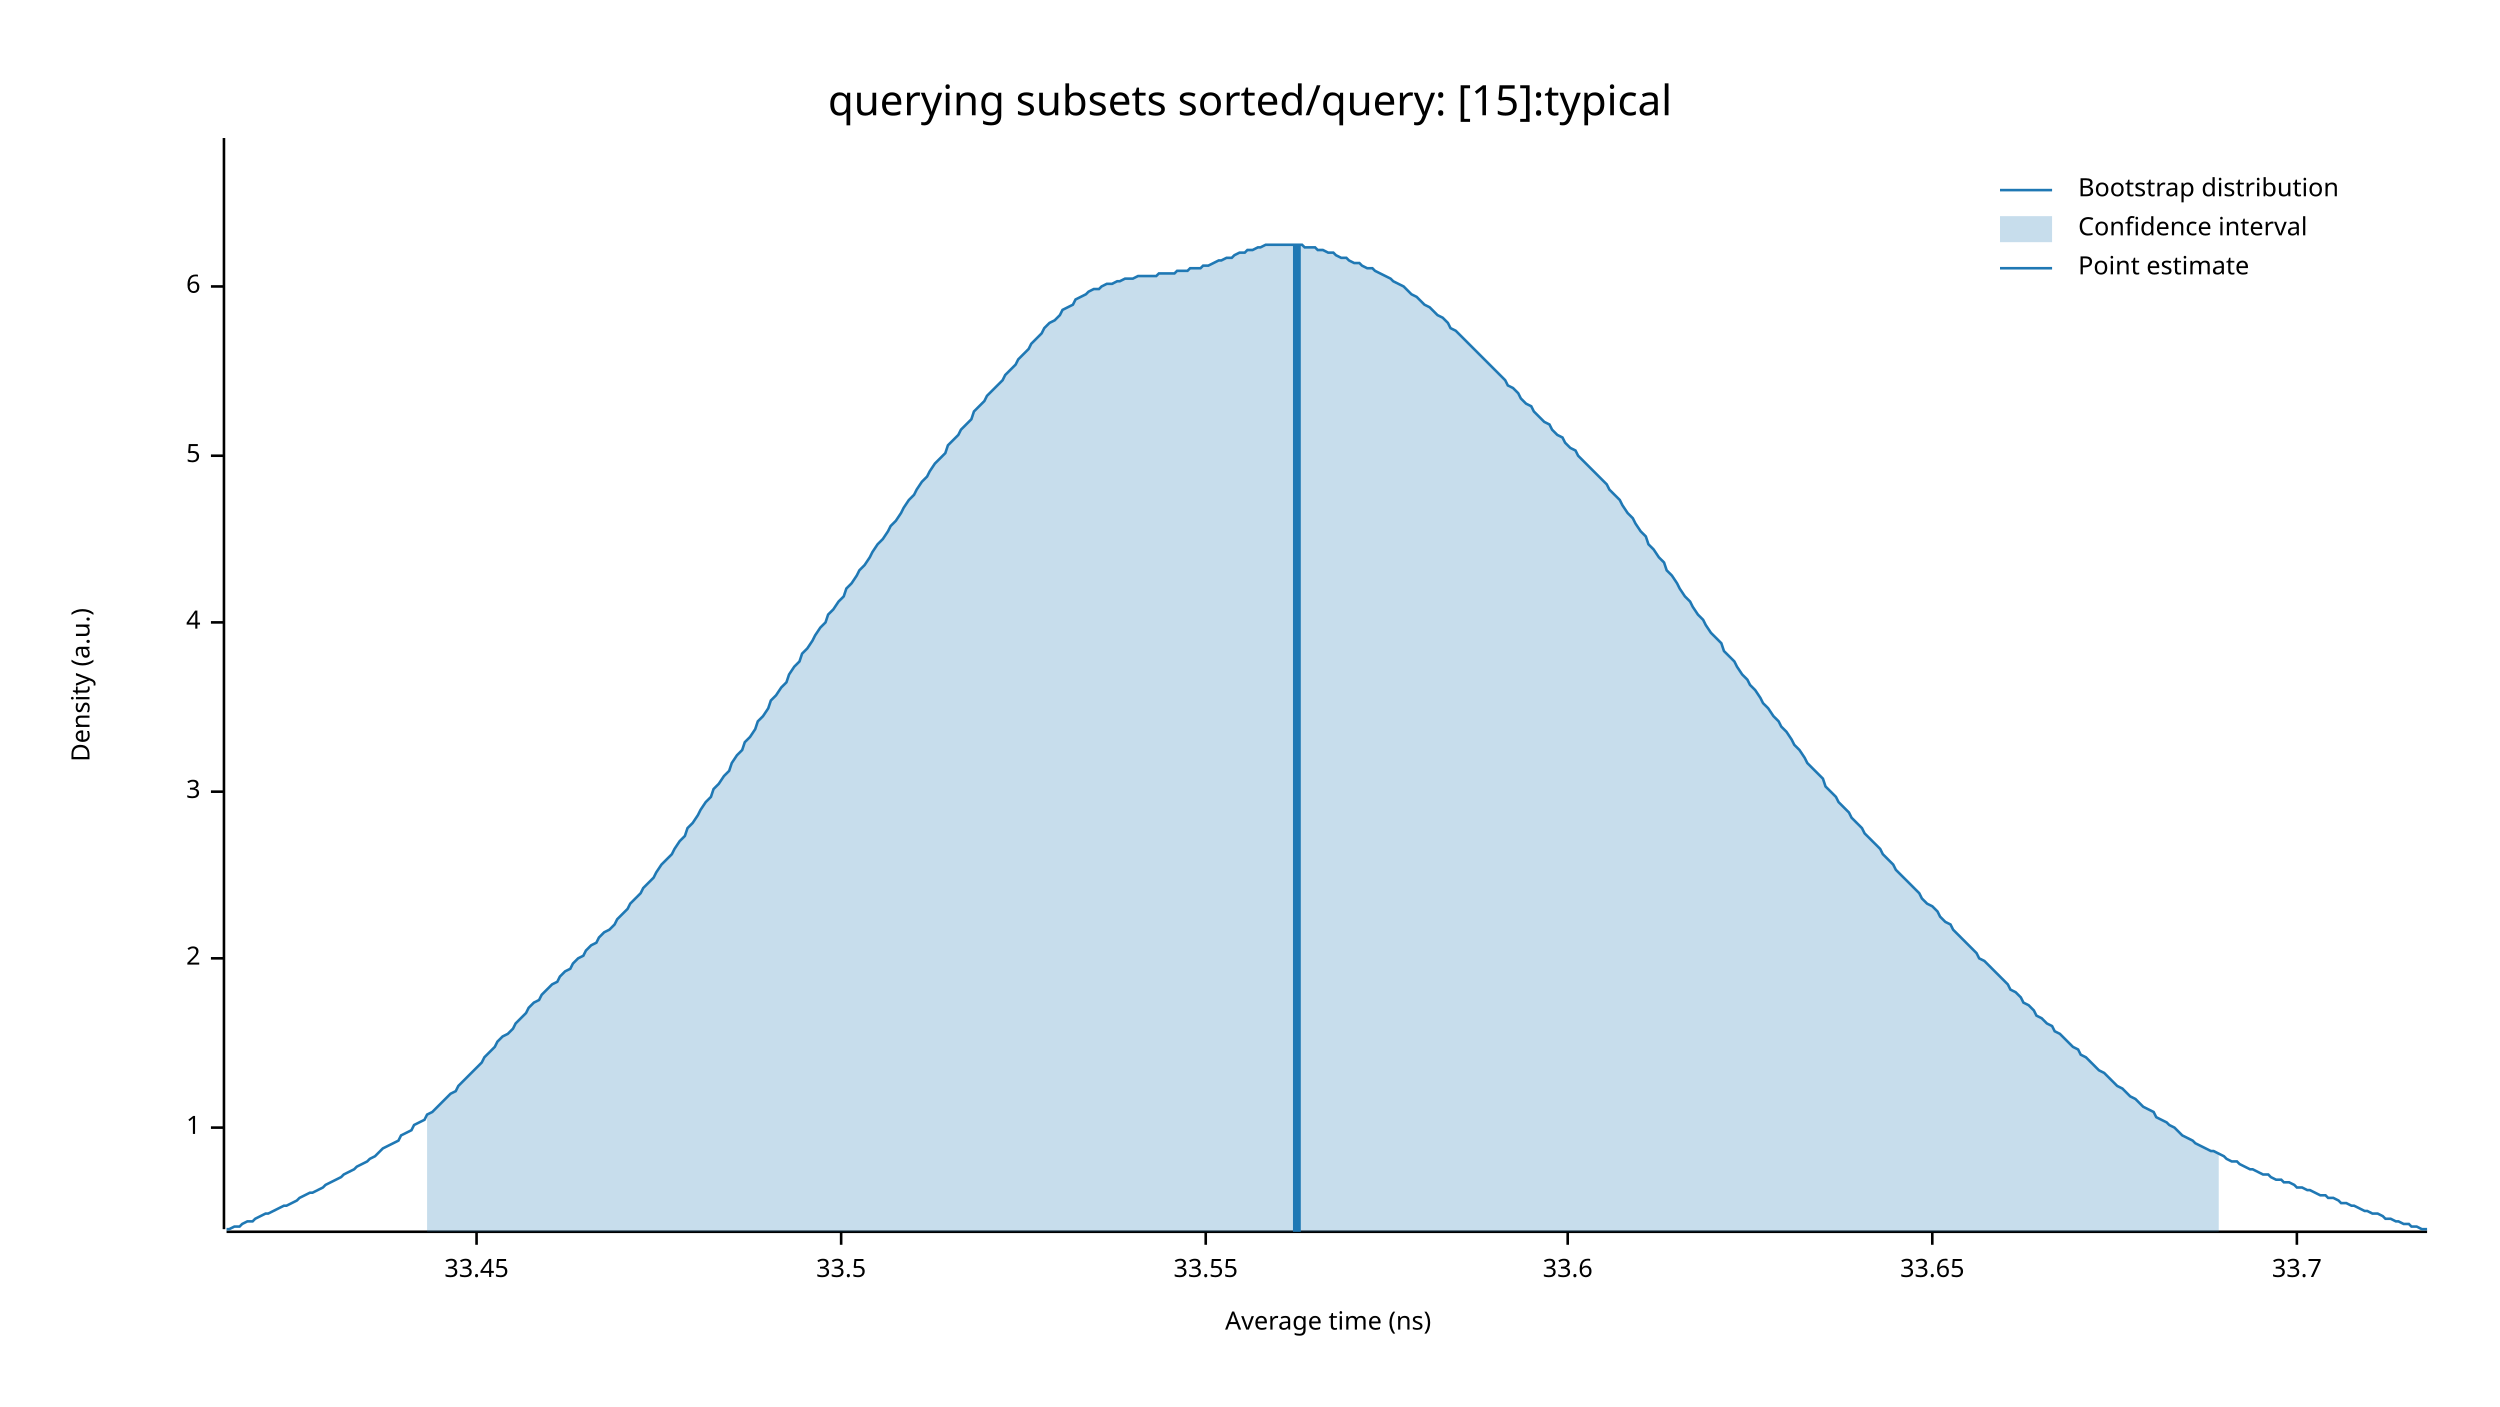
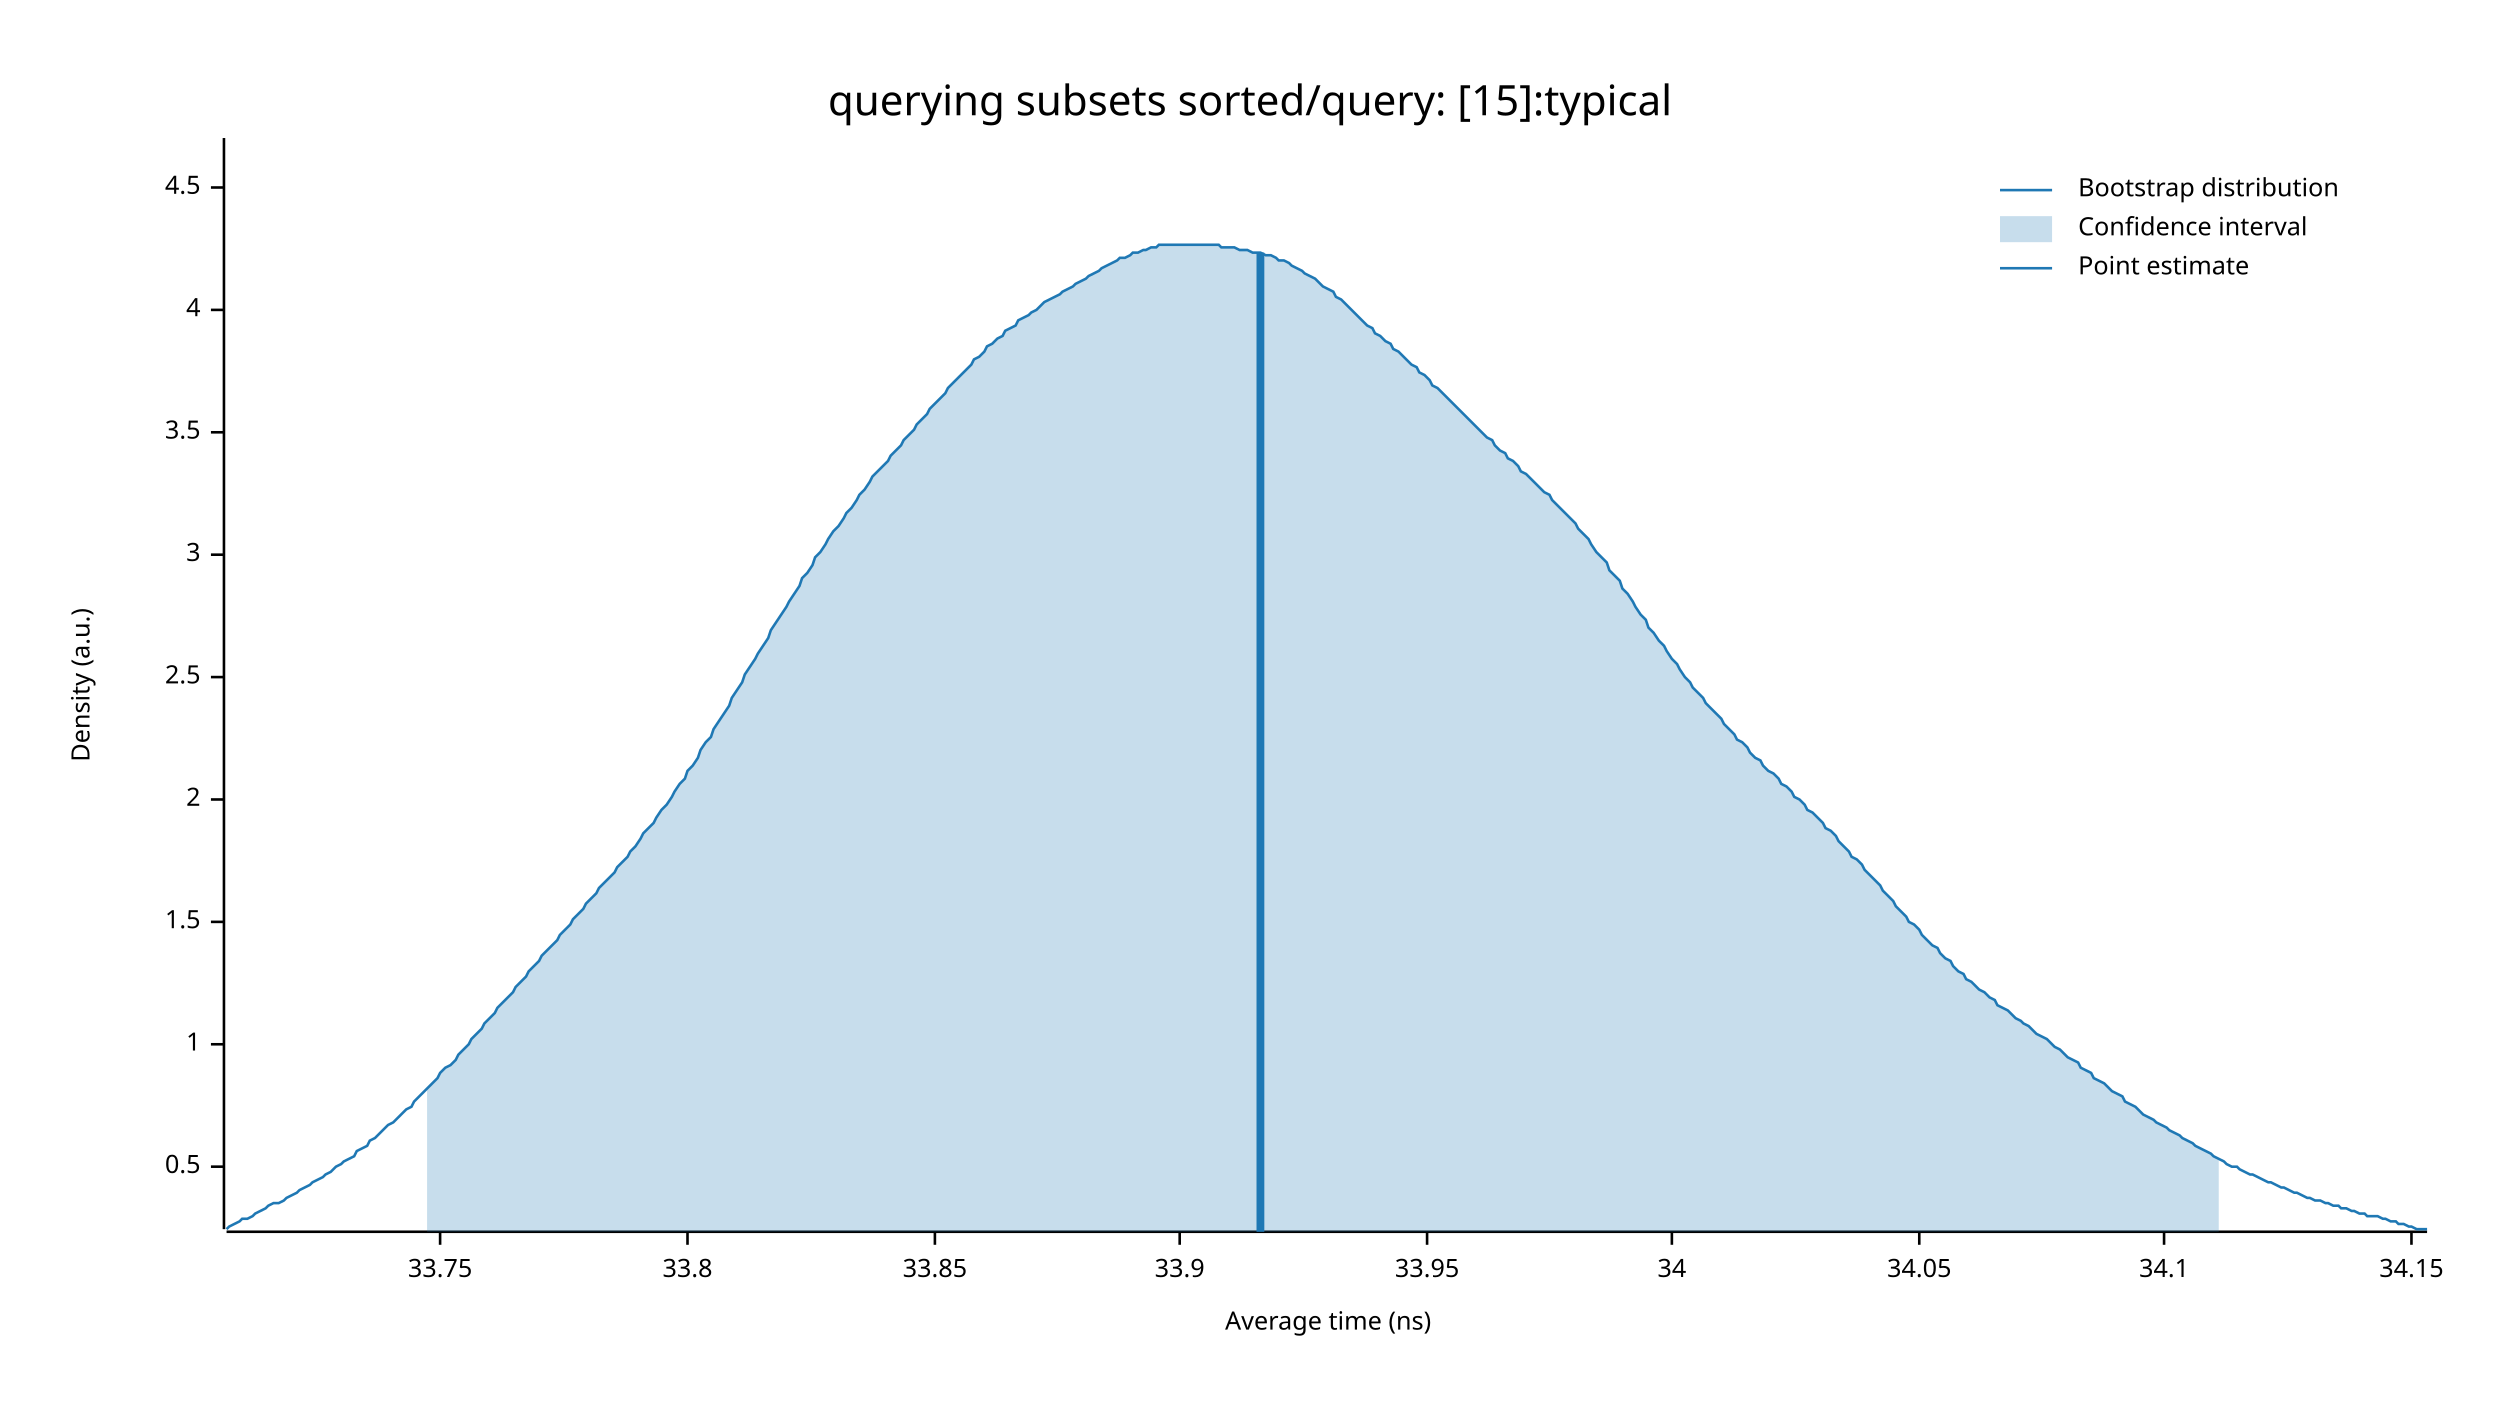
<svg xmlns="http://www.w3.org/2000/svg" width="960" height="540" viewBox="0 0 960 540">
  <text x="480" y="32" dy="0.76em" text-anchor="middle" font-family="sans-serif" font-size="16.129" opacity="1" fill="#000000">
querying subsets sorted/query: [15]:typical
</text>
  <text x="27" y="263" dy="0.76em" text-anchor="middle" font-family="sans-serif" font-size="9.677" opacity="1" fill="#000000" transform="rotate(270, 27, 263)">
Density (a.u.)
</text>
  <text x="510" y="513" dy="-0.5ex" text-anchor="middle" font-family="sans-serif" font-size="9.677" opacity="1" fill="#000000">
Average time (ns)
</text>
  <polyline fill="none" opacity="1" stroke="#000000" stroke-width="1" points="86,53 86,472 " />
-   <text x="77" y="433" dy="0.5ex" text-anchor="end" font-family="sans-serif" font-size="9.677" opacity="1" fill="#000000">
+   <text x="77" y="448" dy="0.5ex" text-anchor="end" font-family="sans-serif" font-size="9.677" opacity="1" fill="#000000">
+ 0.5
+ </text>
+   <polyline fill="none" opacity="1" stroke="#000000" stroke-width="1" points="81,448 86,448 " />
+   <text x="77" y="401" dy="0.5ex" text-anchor="end" font-family="sans-serif" font-size="9.677" opacity="1" fill="#000000">
1
</text>
-   <polyline fill="none" opacity="1" stroke="#000000" stroke-width="1" points="81,433 86,433 " />
-   <text x="77" y="368" dy="0.5ex" text-anchor="end" font-family="sans-serif" font-size="9.677" opacity="1" fill="#000000">
+   <polyline fill="none" opacity="1" stroke="#000000" stroke-width="1" points="81,401 86,401 " />
+   <text x="77" y="354" dy="0.5ex" text-anchor="end" font-family="sans-serif" font-size="9.677" opacity="1" fill="#000000">
+ 1.5
+ </text>
+   <polyline fill="none" opacity="1" stroke="#000000" stroke-width="1" points="81,354 86,354 " />
+   <text x="77" y="307" dy="0.5ex" text-anchor="end" font-family="sans-serif" font-size="9.677" opacity="1" fill="#000000">
2
</text>
-   <polyline fill="none" opacity="1" stroke="#000000" stroke-width="1" points="81,368 86,368 " />
-   <text x="77" y="304" dy="0.5ex" text-anchor="end" font-family="sans-serif" font-size="9.677" opacity="1" fill="#000000">
+   <polyline fill="none" opacity="1" stroke="#000000" stroke-width="1" points="81,307 86,307 " />
+   <text x="77" y="260" dy="0.5ex" text-anchor="end" font-family="sans-serif" font-size="9.677" opacity="1" fill="#000000">
+ 2.5
+ </text>
+   <polyline fill="none" opacity="1" stroke="#000000" stroke-width="1" points="81,260 86,260 " />
+   <text x="77" y="213" dy="0.5ex" text-anchor="end" font-family="sans-serif" font-size="9.677" opacity="1" fill="#000000">
3
</text>
-   <polyline fill="none" opacity="1" stroke="#000000" stroke-width="1" points="81,304 86,304 " />
-   <text x="77" y="239" dy="0.5ex" text-anchor="end" font-family="sans-serif" font-size="9.677" opacity="1" fill="#000000">
+   <polyline fill="none" opacity="1" stroke="#000000" stroke-width="1" points="81,213 86,213 " />
+   <text x="77" y="166" dy="0.5ex" text-anchor="end" font-family="sans-serif" font-size="9.677" opacity="1" fill="#000000">
+ 3.5
+ </text>
+   <polyline fill="none" opacity="1" stroke="#000000" stroke-width="1" points="81,166 86,166 " />
+   <text x="77" y="119" dy="0.5ex" text-anchor="end" font-family="sans-serif" font-size="9.677" opacity="1" fill="#000000">
4
</text>
-   <polyline fill="none" opacity="1" stroke="#000000" stroke-width="1" points="81,239 86,239 " />
-   <text x="77" y="175" dy="0.5ex" text-anchor="end" font-family="sans-serif" font-size="9.677" opacity="1" fill="#000000">
- 5
+   <polyline fill="none" opacity="1" stroke="#000000" stroke-width="1" points="81,119 86,119 " />
+   <text x="77" y="72" dy="0.5ex" text-anchor="end" font-family="sans-serif" font-size="9.677" opacity="1" fill="#000000">
+ 4.5
</text>
-   <polyline fill="none" opacity="1" stroke="#000000" stroke-width="1" points="81,175 86,175 " />
-   <text x="77" y="110" dy="0.5ex" text-anchor="end" font-family="sans-serif" font-size="9.677" opacity="1" fill="#000000">
- 6
+   <polyline fill="none" opacity="1" stroke="#000000" stroke-width="1" points="81,72 86,72 " />
+   <polyline fill="none" opacity="1" stroke="#000000" stroke-width="1" points="87,473 932,473 " />
+   <text x="169" y="483" dy="0.76em" text-anchor="middle" font-family="sans-serif" font-size="9.677" opacity="1" fill="#000000">
+ 33.75
</text>
-   <polyline fill="none" opacity="1" stroke="#000000" stroke-width="1" points="81,110 86,110 " />
-   <polyline fill="none" opacity="1" stroke="#000000" stroke-width="1" points="87,473 932,473 " />
-   <text x="183" y="483" dy="0.76em" text-anchor="middle" font-family="sans-serif" font-size="9.677" opacity="1" fill="#000000">
- 33.45
+   <polyline fill="none" opacity="1" stroke="#000000" stroke-width="1" points="169,473 169,478 " />
+   <text x="264" y="483" dy="0.76em" text-anchor="middle" font-family="sans-serif" font-size="9.677" opacity="1" fill="#000000">
+ 33.8
</text>
-   <polyline fill="none" opacity="1" stroke="#000000" stroke-width="1" points="183,473 183,478 " />
-   <text x="323" y="483" dy="0.76em" text-anchor="middle" font-family="sans-serif" font-size="9.677" opacity="1" fill="#000000">
- 33.5
+   <polyline fill="none" opacity="1" stroke="#000000" stroke-width="1" points="264,473 264,478 " />
+   <text x="359" y="483" dy="0.76em" text-anchor="middle" font-family="sans-serif" font-size="9.677" opacity="1" fill="#000000">
+ 33.85
</text>
-   <polyline fill="none" opacity="1" stroke="#000000" stroke-width="1" points="323,473 323,478 " />
-   <text x="463" y="483" dy="0.76em" text-anchor="middle" font-family="sans-serif" font-size="9.677" opacity="1" fill="#000000">
- 33.55
+   <polyline fill="none" opacity="1" stroke="#000000" stroke-width="1" points="359,473 359,478 " />
+   <text x="453" y="483" dy="0.76em" text-anchor="middle" font-family="sans-serif" font-size="9.677" opacity="1" fill="#000000">
+ 33.9
</text>
-   <polyline fill="none" opacity="1" stroke="#000000" stroke-width="1" points="463,473 463,478 " />
-   <text x="602" y="483" dy="0.76em" text-anchor="middle" font-family="sans-serif" font-size="9.677" opacity="1" fill="#000000">
- 33.6
+   <polyline fill="none" opacity="1" stroke="#000000" stroke-width="1" points="453,473 453,478 " />
+   <text x="548" y="483" dy="0.76em" text-anchor="middle" font-family="sans-serif" font-size="9.677" opacity="1" fill="#000000">
+ 33.95
</text>
-   <polyline fill="none" opacity="1" stroke="#000000" stroke-width="1" points="602,473 602,478 " />
-   <text x="742" y="483" dy="0.76em" text-anchor="middle" font-family="sans-serif" font-size="9.677" opacity="1" fill="#000000">
- 33.65
+   <polyline fill="none" opacity="1" stroke="#000000" stroke-width="1" points="548,473 548,478 " />
+   <text x="642" y="483" dy="0.76em" text-anchor="middle" font-family="sans-serif" font-size="9.677" opacity="1" fill="#000000">
+ 34
</text>
-   <polyline fill="none" opacity="1" stroke="#000000" stroke-width="1" points="742,473 742,478 " />
-   <text x="882" y="483" dy="0.76em" text-anchor="middle" font-family="sans-serif" font-size="9.677" opacity="1" fill="#000000">
- 33.7
+   <polyline fill="none" opacity="1" stroke="#000000" stroke-width="1" points="642,473 642,478 " />
+   <text x="737" y="483" dy="0.76em" text-anchor="middle" font-family="sans-serif" font-size="9.677" opacity="1" fill="#000000">
+ 34.05
</text>
-   <polyline fill="none" opacity="1" stroke="#000000" stroke-width="1" points="882,473 882,478 " />
-   <polyline fill="none" opacity="1" stroke="#1F78B4" stroke-width="1" points="87,472 88,472 90,471 92,471 93,470 95,469 97,469 98,468 100,467 102,466 103,466 105,465 107,464 109,463 110,463 112,462 114,461 115,460 117,459 119,458 120,458 122,457 124,456 125,455 127,454 129,453 131,452 132,451 134,450 136,449 137,448 139,447 141,446 142,445 144,444 146,442 147,441 149,440 151,439 153,438 154,436 156,435 158,434 159,432 161,431 163,430 164,428 166,427 168,425 169,424 171,422 173,420 175,419 176,417 178,415 180,413 181,412 183,410 185,408 186,406 188,404 190,402 191,400 193,398 195,397 197,395 198,393 200,391 202,389 203,387 205,385 207,384 208,382 210,380 212,378 214,377 215,375 217,373 219,372 220,370 222,368 224,367 225,365 227,363 229,362 230,360 232,358 234,357 236,355 237,353 239,351 241,349 242,347 244,345 246,343 247,341 249,339 251,337 252,335 254,332 256,330 258,328 259,326 261,323 263,321 264,318 266,316 268,313 269,311 271,308 273,306 274,303 276,301 278,298 280,296 281,293 283,290 285,288 286,285 288,283 290,280 291,277 293,275 295,272 296,269 298,267 300,264 302,262 303,259 305,256 307,254 308,251 310,249 312,246 313,244 315,241 317,239 318,236 320,234 322,231 324,229 325,226 327,224 329,221 330,219 332,217 334,214 335,212 337,209 339,207 341,204 342,202 344,200 346,197 347,195 349,192 351,190 352,188 354,185 356,183 357,181 359,178 361,176 363,174 364,171 366,169 368,167 369,165 371,163 373,161 374,158 376,156 378,154 379,152 381,150 383,148 385,146 386,144 388,142 390,140 391,138 393,136 395,134 396,132 398,130 400,128 401,126 403,124 405,123 407,121 408,119 410,118 412,117 413,115 415,114 417,113 418,112 420,111 422,111 423,110 425,109 427,109 429,108 430,108 432,107 434,107 435,107 437,106 439,106 440,106 442,106 444,106 445,105 447,105 449,105 451,105 452,104 454,104 456,104 457,103 459,103 461,103 462,102 464,102 466,101 468,100 469,100 471,99 473,99 474,98 476,97 478,97 479,96 481,96 483,95 484,95 486,94 488,94 490,94 491,94 493,94 495,94 496,94 498,94 500,94 501,95 503,95 505,95 506,96 508,96 510,97 512,97 513,98 515,99 517,99 518,100 520,101 522,101 523,102 525,103 527,103 528,104 530,105 532,106 534,107 535,108 537,109 539,110 540,111 542,113 544,114 545,115 547,117 549,118 550,119 552,121 554,122 556,124 557,126 559,127 561,129 562,130 564,132 566,134 567,135 569,137 571,139 573,141 574,142 576,144 578,146 579,148 581,149 583,151 584,153 586,155 588,156 589,158 591,160 593,162 595,163 596,165 598,167 600,168 601,170 603,172 605,173 606,175 608,177 610,179 611,180 613,182 615,184 617,186 618,188 620,190 622,192 623,194 625,197 627,199 628,201 630,204 632,206 633,209 635,211 637,214 639,216 640,219 642,221 644,224 645,226 647,229 649,231 650,233 652,236 654,238 655,240 657,243 659,245 661,247 662,250 664,252 666,254 667,256 669,259 671,261 672,263 674,265 676,268 677,270 679,272 681,275 683,277 684,279 686,281 688,284 689,286 691,288 693,291 694,293 696,295 698,297 700,299 701,302 703,304 705,306 706,308 708,310 710,312 711,314 713,316 715,318 716,320 718,322 720,324 722,326 723,328 725,330 727,332 728,334 730,336 732,338 733,339 735,341 737,343 738,345 740,347 742,348 744,350 745,352 747,354 749,355 750,357 752,359 754,361 755,362 757,364 759,366 760,368 762,369 764,371 766,373 767,374 769,376 771,378 772,380 774,381 776,383 777,385 779,386 781,388 782,390 784,391 786,393 788,394 789,396 791,397 793,399 794,400 796,402 798,403 799,405 801,406 803,408 804,409 806,411 808,412 810,414 811,415 813,417 815,418 816,419 818,421 820,422 821,423 823,425 825,426 827,427 828,429 830,430 832,431 833,432 835,433 837,435 838,436 840,437 842,438 843,439 845,440 847,441 849,442 850,442 852,443 854,444 855,445 857,446 859,446 860,447 862,448 864,449 865,449 867,450 869,451 871,451 872,452 874,453 876,453 877,454 879,454 881,455 882,456 884,456 886,457 887,457 889,458 891,459 893,459 894,460 896,460 898,461 899,462 901,462 903,463 904,463 906,464 908,465 909,465 911,466 913,466 915,467 916,468 918,468 920,469 921,469 923,470 925,470 926,471 928,471 930,472 932,472 " />
-   <polygon opacity="0.25" fill="#1F78B4" points="164,428 166,427 168,425 169,424 171,422 173,420 175,419 176,417 178,415 180,413 181,412 183,410 185,408 186,406 188,404 190,402 191,400 193,398 195,397 197,395 198,393 200,391 202,389 203,387 205,385 207,384 208,382 210,380 212,378 214,377 215,375 217,373 219,372 220,370 222,368 224,367 225,365 227,363 229,362 230,360 232,358 234,357 236,355 237,353 239,351 241,349 242,347 244,345 246,343 247,341 249,339 251,337 252,335 254,332 256,330 258,328 259,326 261,323 263,321 264,318 266,316 268,313 269,311 271,308 273,306 274,303 276,301 278,298 280,296 281,293 283,290 285,288 286,285 288,283 290,280 291,277 293,275 295,272 296,269 298,267 300,264 302,262 303,259 305,256 307,254 308,251 310,249 312,246 313,244 315,241 317,239 318,236 320,234 322,231 324,229 325,226 327,224 329,221 330,219 332,217 334,214 335,212 337,209 339,207 341,204 342,202 344,200 346,197 347,195 349,192 351,190 352,188 354,185 356,183 357,181 359,178 361,176 363,174 364,171 366,169 368,167 369,165 371,163 373,161 374,158 376,156 378,154 379,152 381,150 383,148 385,146 386,144 388,142 390,140 391,138 393,136 395,134 396,132 398,130 400,128 401,126 403,124 405,123 407,121 408,119 410,118 412,117 413,115 415,114 417,113 418,112 420,111 422,111 423,110 425,109 427,109 429,108 430,108 432,107 434,107 435,107 437,106 439,106 440,106 442,106 444,106 445,105 447,105 449,105 451,105 452,104 454,104 456,104 457,103 459,103 461,103 462,102 464,102 466,101 468,100 469,100 471,99 473,99 474,98 476,97 478,97 479,96 481,96 483,95 484,95 486,94 488,94 490,94 491,94 493,94 495,94 496,94 498,94 500,94 501,95 503,95 505,95 506,96 508,96 510,97 512,97 513,98 515,99 517,99 518,100 520,101 522,101 523,102 525,103 527,103 528,104 530,105 532,106 534,107 535,108 537,109 539,110 540,111 542,113 544,114 545,115 547,117 549,118 550,119 552,121 554,122 556,124 557,126 559,127 561,129 562,130 564,132 566,134 567,135 569,137 571,139 573,141 574,142 576,144 578,146 579,148 581,149 583,151 584,153 586,155 588,156 589,158 591,160 593,162 595,163 596,165 598,167 600,168 601,170 603,172 605,173 606,175 608,177 610,179 611,180 613,182 615,184 617,186 618,188 620,190 622,192 623,194 625,197 627,199 628,201 630,204 632,206 633,209 635,211 637,214 639,216 640,219 642,221 644,224 645,226 647,229 649,231 650,233 652,236 654,238 655,240 657,243 659,245 661,247 662,250 664,252 666,254 667,256 669,259 671,261 672,263 674,265 676,268 677,270 679,272 681,275 683,277 684,279 686,281 688,284 689,286 691,288 693,291 694,293 696,295 698,297 700,299 701,302 703,304 705,306 706,308 708,310 710,312 711,314 713,316 715,318 716,320 718,322 720,324 722,326 723,328 725,330 727,332 728,334 730,336 732,338 733,339 735,341 737,343 738,345 740,347 742,348 744,350 745,352 747,354 749,355 750,357 752,359 754,361 755,362 757,364 759,366 760,368 762,369 764,371 766,373 767,374 769,376 771,378 772,380 774,381 776,383 777,385 779,386 781,388 782,390 784,391 786,393 788,394 789,396 791,397 793,399 794,400 796,402 798,403 799,405 801,406 803,408 804,409 806,411 808,412 810,414 811,415 813,417 815,418 816,419 818,421 820,422 821,423 823,425 825,426 827,427 828,429 830,430 832,431 833,432 835,433 837,435 838,436 840,437 842,438 843,439 845,440 847,441 849,442 850,442 852,443 852,473 164,473 " />
-   <polyline fill="none" opacity="1" stroke="#1F78B4" stroke-width="3" points="498,473 498,94 " />
+   <polyline fill="none" opacity="1" stroke="#000000" stroke-width="1" points="737,473 737,478 " />
+   <text x="831" y="483" dy="0.76em" text-anchor="middle" font-family="sans-serif" font-size="9.677" opacity="1" fill="#000000">
+ 34.1
+ </text>
+   <polyline fill="none" opacity="1" stroke="#000000" stroke-width="1" points="831,473 831,478 " />
+   <text x="926" y="483" dy="0.76em" text-anchor="middle" font-family="sans-serif" font-size="9.677" opacity="1" fill="#000000">
+ 34.15
+ </text>
+   <polyline fill="none" opacity="1" stroke="#000000" stroke-width="1" points="926,473 926,478 " />
+   <polyline fill="none" opacity="1" stroke="#1F78B4" stroke-width="1" points="87,472 88,471 90,470 92,469 93,468 95,468 97,467 98,466 100,465 102,464 103,463 105,462 107,462 109,461 110,460 112,459 114,458 115,457 117,456 119,455 120,454 122,453 124,452 125,451 127,450 129,448 131,447 132,446 134,445 136,444 137,442 139,441 141,440 142,438 144,437 146,435 147,434 149,432 151,431 153,429 154,428 156,426 158,425 159,423 161,421 163,419 164,418 166,416 168,414 169,412 171,410 173,409 175,407 176,405 178,403 180,401 181,399 183,397 185,395 186,393 188,391 190,389 191,387 193,385 195,383 197,381 198,379 200,377 202,375 203,373 205,371 207,369 208,367 210,365 212,363 214,361 215,359 217,357 219,355 220,353 222,351 224,349 225,347 227,345 229,343 230,341 232,339 234,337 236,335 237,333 239,331 241,329 242,327 244,325 246,322 247,320 249,318 251,316 252,314 254,311 256,309 258,306 259,304 261,301 263,299 264,296 266,294 268,291 269,288 271,285 273,283 274,280 276,277 278,274 280,271 281,268 283,265 285,262 286,259 288,256 290,253 291,251 293,248 295,245 296,242 298,239 300,236 302,233 303,231 305,228 307,225 308,222 310,220 312,217 313,214 315,212 317,209 318,207 320,204 322,202 324,199 325,197 327,195 329,192 330,190 332,188 334,185 335,183 337,181 339,179 341,177 342,175 344,173 346,171 347,169 349,167 351,165 352,163 354,161 356,159 357,157 359,155 361,153 363,151 364,149 366,147 368,145 369,144 371,142 373,140 374,138 376,137 378,135 379,133 381,132 383,130 385,129 386,127 388,126 390,125 391,123 393,122 395,121 396,120 398,119 400,117 401,116 403,115 405,114 407,113 408,112 410,111 412,110 413,109 415,108 417,107 418,106 420,105 422,104 423,103 425,102 427,101 429,100 430,99 432,99 434,98 435,97 437,97 439,96 440,96 442,95 444,95 445,94 447,94 449,94 451,94 452,94 454,94 456,94 457,94 459,94 461,94 462,94 464,94 466,94 468,94 469,95 471,95 473,95 474,95 476,96 478,96 479,96 481,97 483,97 484,97 486,98 488,98 490,99 491,100 493,100 495,101 496,102 498,103 500,104 501,105 503,106 505,107 506,108 508,110 510,111 512,112 513,114 515,115 517,117 518,118 520,120 522,122 523,123 525,125 527,126 528,128 530,129 532,131 534,132 535,134 537,135 539,137 540,138 542,140 544,141 545,143 547,144 549,146 550,148 552,149 554,151 556,153 557,154 559,156 561,158 562,159 564,161 566,163 567,164 569,166 571,168 573,169 574,171 576,173 578,174 579,176 581,177 583,179 584,181 586,182 588,184 589,185 591,187 593,189 595,190 596,192 598,194 600,196 601,197 603,199 605,201 606,203 608,205 610,207 611,209 613,212 615,214 617,216 618,219 620,221 622,223 623,226 625,228 627,231 628,233 630,236 632,238 633,241 635,243 637,246 639,248 640,250 642,253 644,255 645,257 647,260 649,262 650,264 652,266 654,268 655,270 657,272 659,274 661,276 662,278 664,280 666,282 667,284 669,285 671,287 672,289 674,291 676,292 677,294 679,296 681,297 683,299 684,301 686,302 688,304 689,306 691,307 693,309 694,311 696,312 698,314 700,316 701,318 703,319 705,321 706,323 708,325 710,327 711,329 713,330 715,332 716,334 718,336 720,338 722,340 723,342 725,344 727,346 728,348 730,350 732,352 733,354 735,355 737,357 738,359 740,361 742,363 744,364 745,366 747,368 749,369 750,371 752,373 754,374 755,376 757,377 759,379 760,380 762,381 764,383 766,384 767,386 769,387 771,388 772,389 774,391 776,392 777,393 779,394 781,396 782,397 784,398 786,399 788,401 789,402 791,403 793,405 794,406 796,407 798,408 799,410 801,411 803,412 804,414 806,415 808,416 810,418 811,419 813,420 815,421 816,423 818,424 820,425 821,426 823,428 825,429 827,430 828,431 830,432 832,433 833,434 835,435 837,436 838,437 840,438 842,439 843,440 845,441 847,442 849,443 850,444 852,445 854,446 855,447 857,448 859,448 860,449 862,450 864,451 865,451 867,452 869,453 871,454 872,454 874,455 876,456 877,456 879,457 881,458 882,458 884,459 886,460 887,460 889,461 891,461 893,462 894,462 896,463 898,463 899,464 901,464 903,465 904,465 906,466 908,466 909,467 911,467 913,467 915,468 916,468 918,469 920,469 921,470 923,470 925,471 926,471 928,472 930,472 932,472 " />
+   <polygon opacity="0.25" fill="#1F78B4" points="164,418 166,416 168,414 169,412 171,410 173,409 175,407 176,405 178,403 180,401 181,399 183,397 185,395 186,393 188,391 190,389 191,387 193,385 195,383 197,381 198,379 200,377 202,375 203,373 205,371 207,369 208,367 210,365 212,363 214,361 215,359 217,357 219,355 220,353 222,351 224,349 225,347 227,345 229,343 230,341 232,339 234,337 236,335 237,333 239,331 241,329 242,327 244,325 246,322 247,320 249,318 251,316 252,314 254,311 256,309 258,306 259,304 261,301 263,299 264,296 266,294 268,291 269,288 271,285 273,283 274,280 276,277 278,274 280,271 281,268 283,265 285,262 286,259 288,256 290,253 291,251 293,248 295,245 296,242 298,239 300,236 302,233 303,231 305,228 307,225 308,222 310,220 312,217 313,214 315,212 317,209 318,207 320,204 322,202 324,199 325,197 327,195 329,192 330,190 332,188 334,185 335,183 337,181 339,179 341,177 342,175 344,173 346,171 347,169 349,167 351,165 352,163 354,161 356,159 357,157 359,155 361,153 363,151 364,149 366,147 368,145 369,144 371,142 373,140 374,138 376,137 378,135 379,133 381,132 383,130 385,129 386,127 388,126 390,125 391,123 393,122 395,121 396,120 398,119 400,117 401,116 403,115 405,114 407,113 408,112 410,111 412,110 413,109 415,108 417,107 418,106 420,105 422,104 423,103 425,102 427,101 429,100 430,99 432,99 434,98 435,97 437,97 439,96 440,96 442,95 444,95 445,94 447,94 449,94 451,94 452,94 454,94 456,94 457,94 459,94 461,94 462,94 464,94 466,94 468,94 469,95 471,95 473,95 474,95 476,96 478,96 479,96 481,97 483,97 484,97 486,98 488,98 490,99 491,100 493,100 495,101 496,102 498,103 500,104 501,105 503,106 505,107 506,108 508,110 510,111 512,112 513,114 515,115 517,117 518,118 520,120 522,122 523,123 525,125 527,126 528,128 530,129 532,131 534,132 535,134 537,135 539,137 540,138 542,140 544,141 545,143 547,144 549,146 550,148 552,149 554,151 556,153 557,154 559,156 561,158 562,159 564,161 566,163 567,164 569,166 571,168 573,169 574,171 576,173 578,174 579,176 581,177 583,179 584,181 586,182 588,184 589,185 591,187 593,189 595,190 596,192 598,194 600,196 601,197 603,199 605,201 606,203 608,205 610,207 611,209 613,212 615,214 617,216 618,219 620,221 622,223 623,226 625,228 627,231 628,233 630,236 632,238 633,241 635,243 637,246 639,248 640,250 642,253 644,255 645,257 647,260 649,262 650,264 652,266 654,268 655,270 657,272 659,274 661,276 662,278 664,280 666,282 667,284 669,285 671,287 672,289 674,291 676,292 677,294 679,296 681,297 683,299 684,301 686,302 688,304 689,306 691,307 693,309 694,311 696,312 698,314 700,316 701,318 703,319 705,321 706,323 708,325 710,327 711,329 713,330 715,332 716,334 718,336 720,338 722,340 723,342 725,344 727,346 728,348 730,350 732,352 733,354 735,355 737,357 738,359 740,361 742,363 744,364 745,366 747,368 749,369 750,371 752,373 754,374 755,376 757,377 759,379 760,380 762,381 764,383 766,384 767,386 769,387 771,388 772,389 774,391 776,392 777,393 779,394 781,396 782,397 784,398 786,399 788,401 789,402 791,403 793,405 794,406 796,407 798,408 799,410 801,411 803,412 804,414 806,415 808,416 810,418 811,419 813,420 815,421 816,423 818,424 820,425 821,426 823,428 825,429 827,430 828,431 830,432 832,433 833,434 835,435 837,436 838,437 840,438 842,439 843,440 845,441 847,442 849,443 850,444 852,445 852,473 164,473 " />
+   <polyline fill="none" opacity="1" stroke="#1F78B4" stroke-width="3" points="484,473 484,97 " />
  <text x="798" y="68" dy="0.76em" text-anchor="start" font-family="sans-serif" font-size="9.677" opacity="1" fill="#000000">
Bootstrap distribution
</text>
  <text x="798" y="83" dy="0.76em" text-anchor="start" font-family="sans-serif" font-size="9.677" opacity="1" fill="#000000">
Confidence interval
</text>
  <text x="798" y="98" dy="0.76em" text-anchor="start" font-family="sans-serif" font-size="9.677" opacity="1" fill="#000000">
Point estimate
</text>
  <polyline fill="none" opacity="1" stroke="#1F78B4" stroke-width="1" points="768,73 788,73 " />
  <rect x="768" y="83" width="20" height="10" opacity="0.25" fill="#1F78B4" stroke="none" />
  <polyline fill="none" opacity="1" stroke="#1F78B4" stroke-width="1" points="768,103 788,103 " />
</svg>
